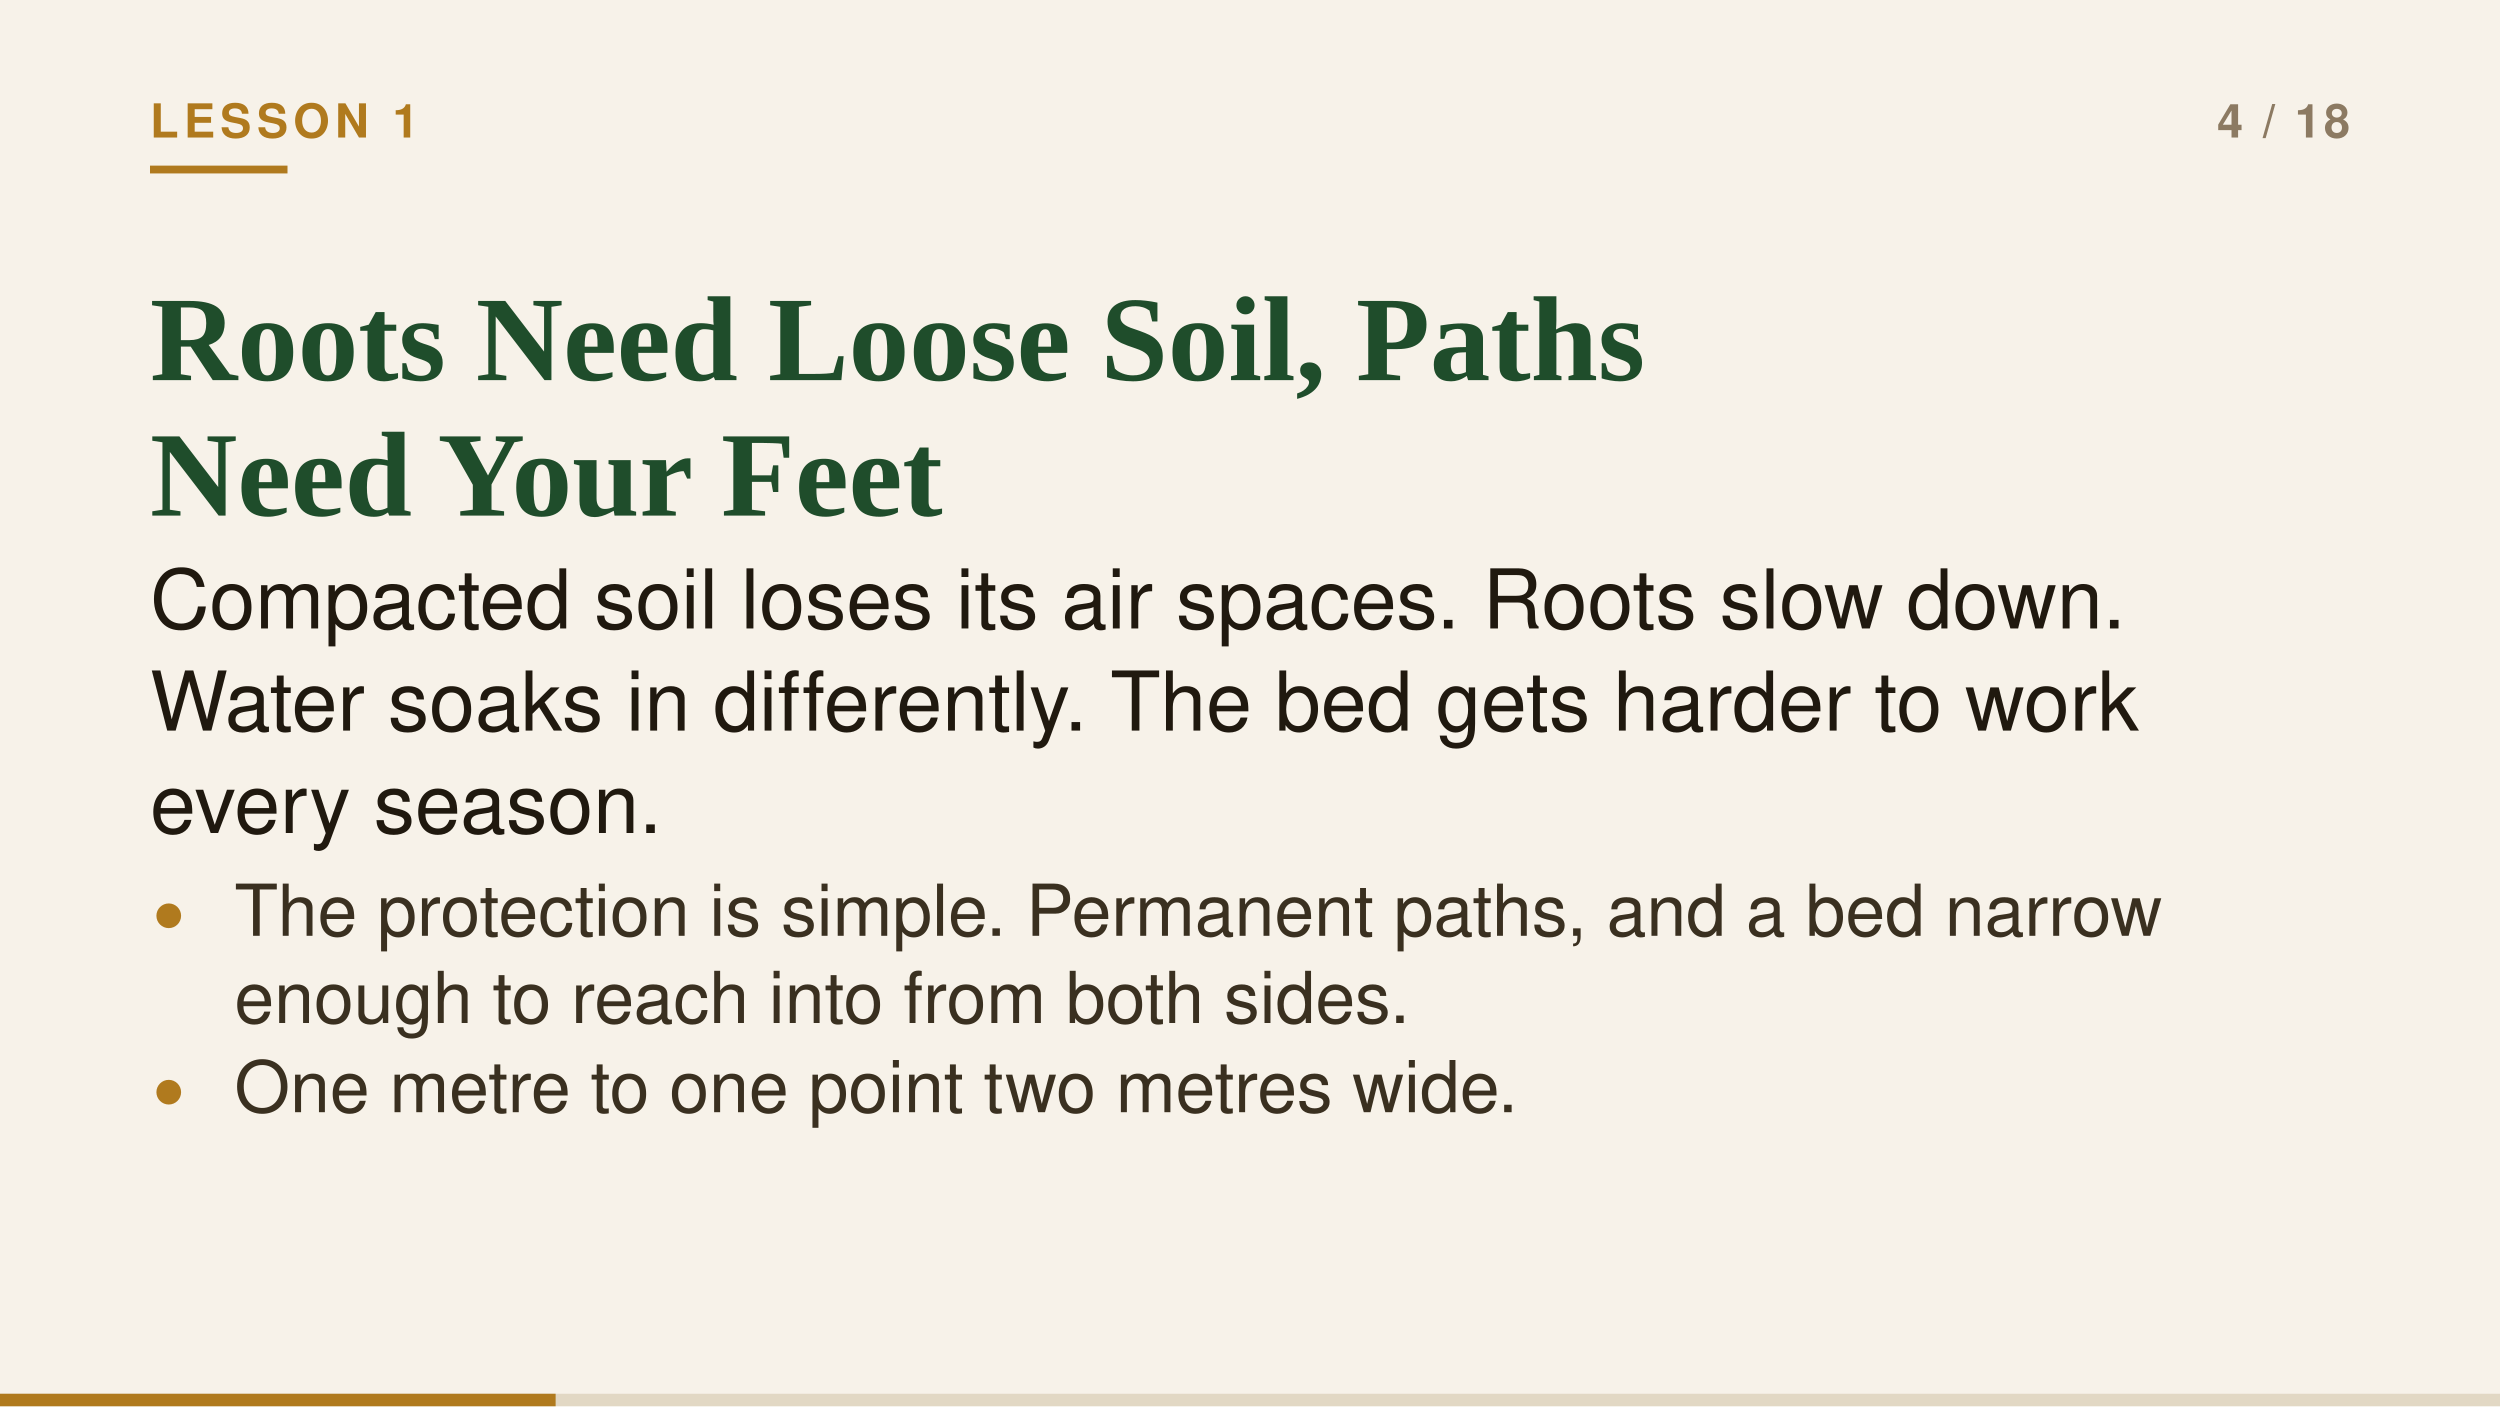
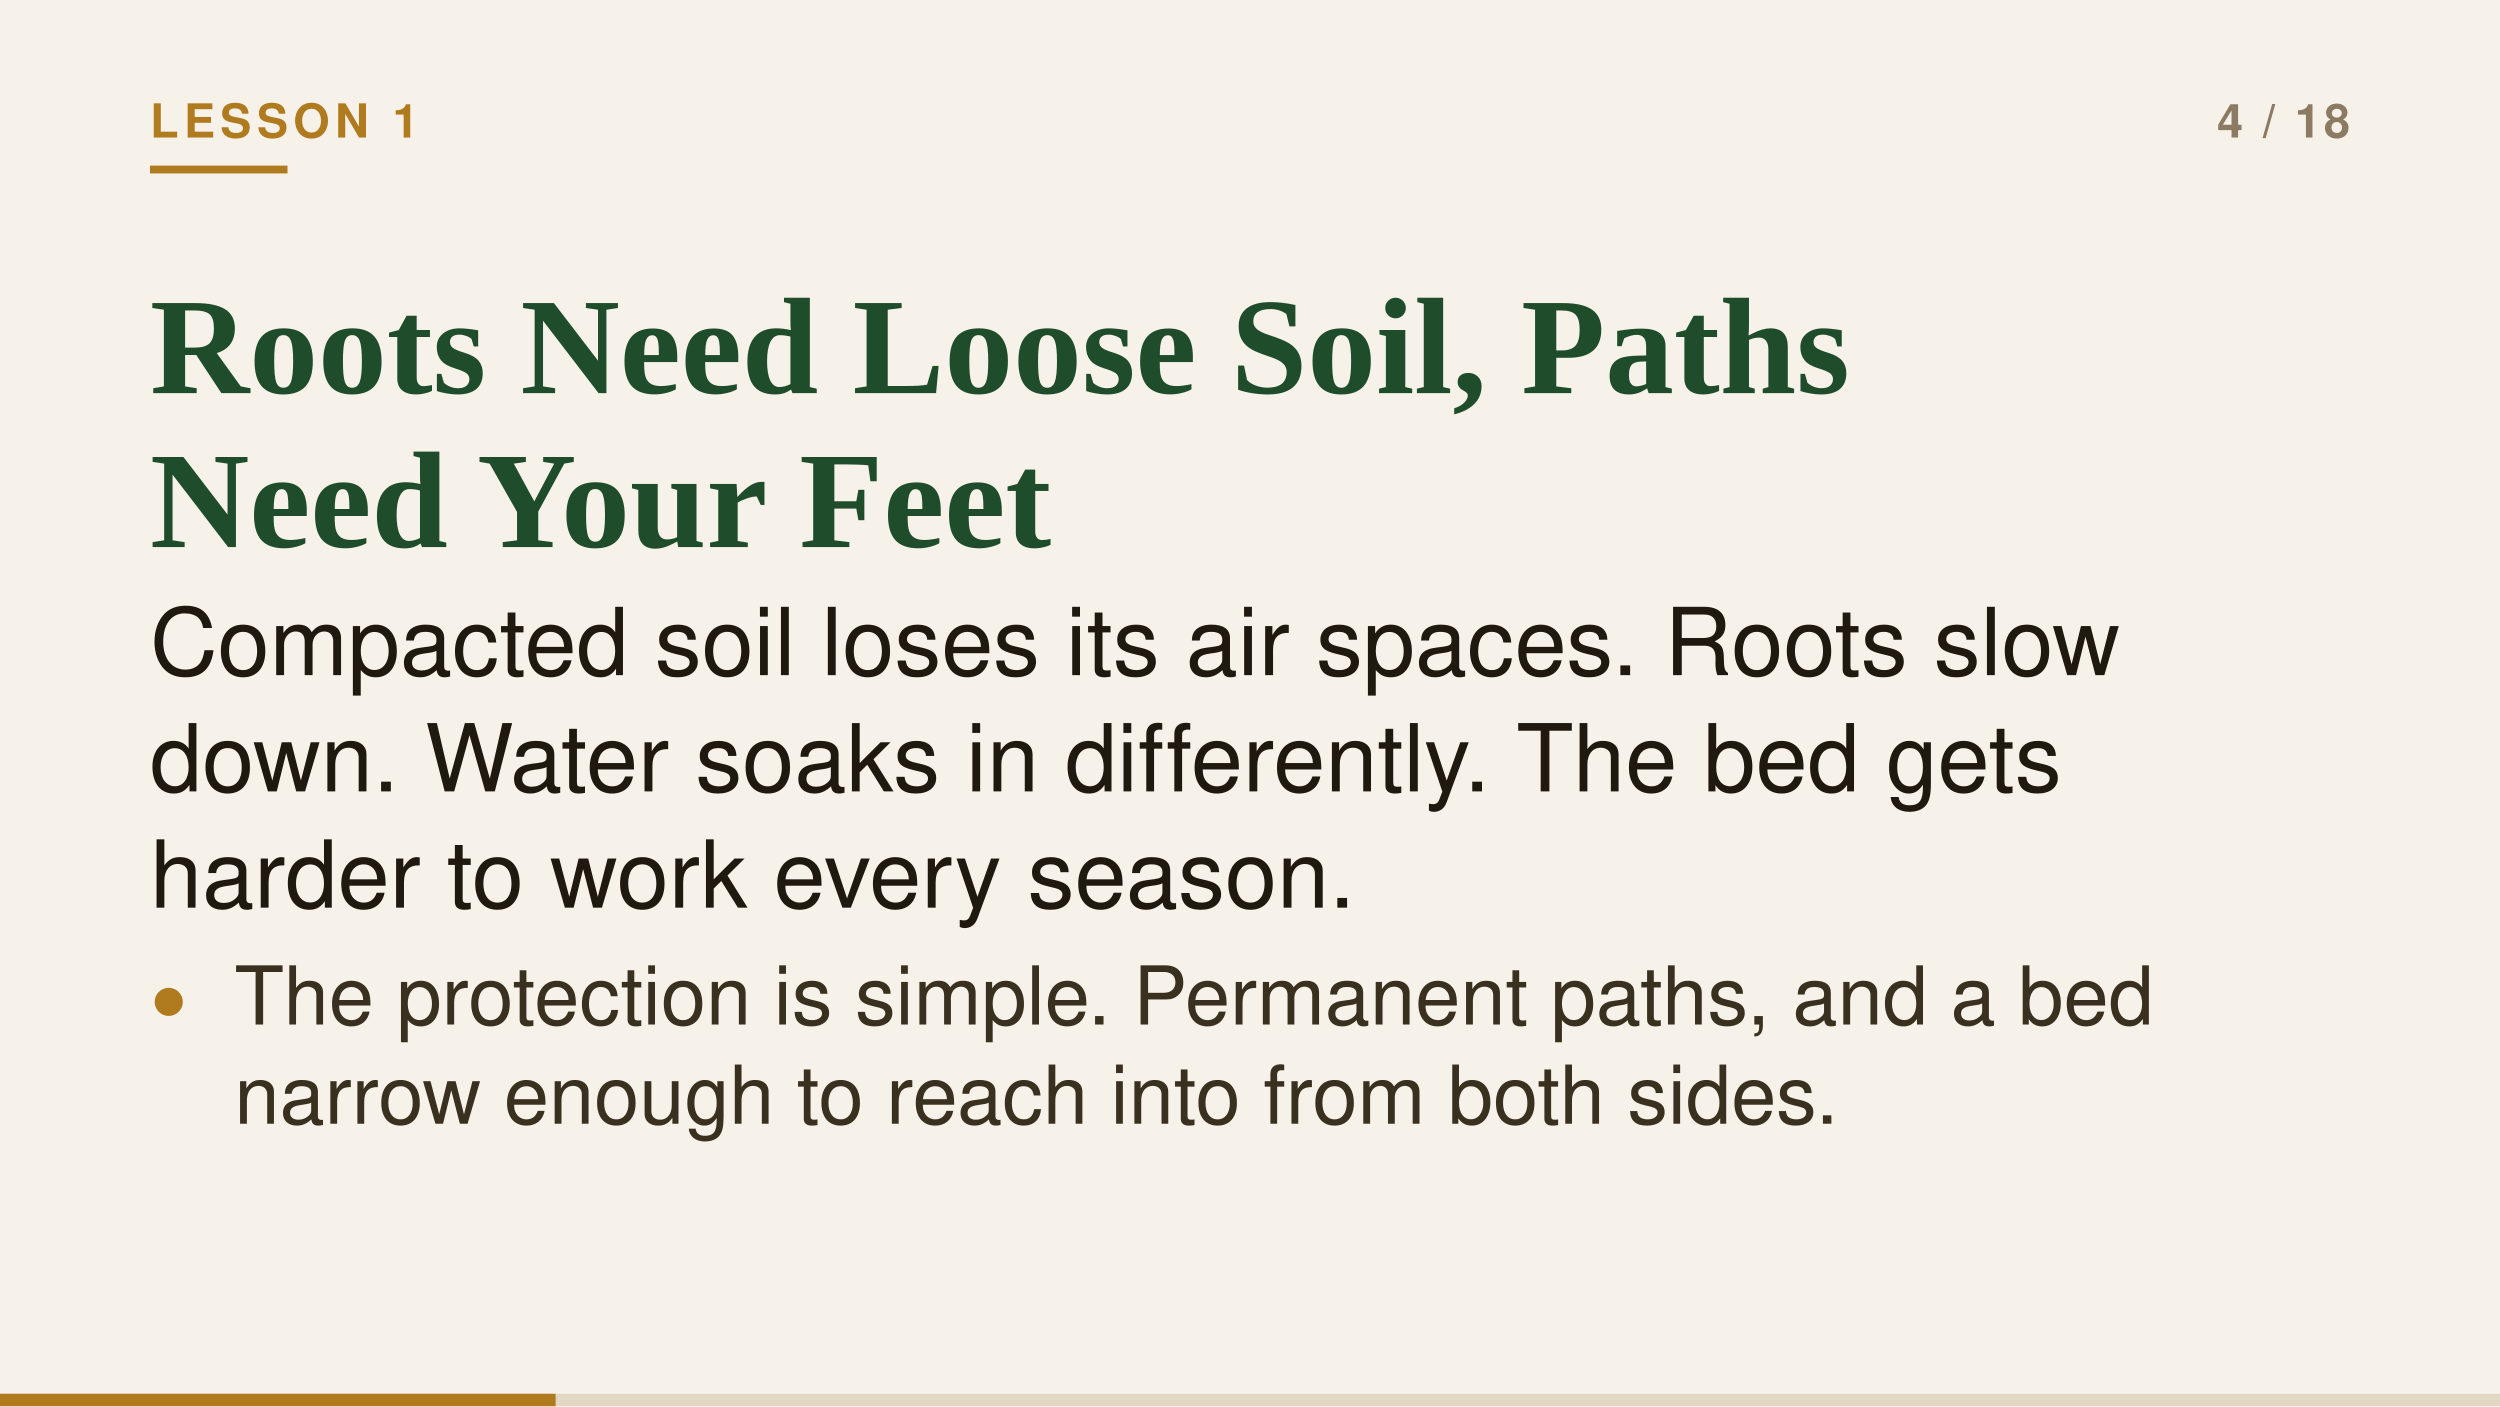
<svg xmlns="http://www.w3.org/2000/svg" viewBox="0 0 1600 900" width="1600" height="900">
  <style>.eye{font:700 30px 'Helvetica Neue',Helvetica,Arial,'Liberation Sans',sans-serif;letter-spacing:3.4px}.num{text-anchor:end;letter-spacing:2px}.hero{font:700 132px Georgia,'Iowan Old Style','Times New Roman',serif}.tag{font:italic 400 58px Georgia,'Iowan Old Style','Times New Roman',serif}.title{font-family:Georgia,'Iowan Old Style','Times New Roman',serif;font-weight:700}.lead{font-family:'Helvetica Neue',Helvetica,Arial,'Liberation Sans',sans-serif;font-weight:400}.point{font-family:'Helvetica Neue',Helvetica,Arial,'Liberation Sans',sans-serif;font-weight:400}.q{font:italic 400 46px Georgia,'Iowan Old Style','Times New Roman',serif}</style>
  <rect width="1600" height="900" fill="#F7F2E9" />
  <text class="eye" font-size="30" x="96" y="88" fill="#B07A1E">LESSON 1</text>
  <text class="eye num" x="1504" y="88" fill="#8C7A62">4 / 18</text>
  <rect x="96" y="106" width="88" height="5" fill="#B07A1E" />
-   <text class="title" font-size="77.4" fill="#1F4D2B">
-     <tspan x="96" y="243.3">Roots Need Loose Soil, Paths</tspan>
-     <tspan x="96" y="330">Need Your Feet</tspan>
+   <text class="title" font-size="88" fill="#1F4D2B">
+     <tspan x="96" y="251.6">Roots Need Loose Soil, Paths</tspan>
+     <tspan x="96" y="350.1">Need Your Feet</tspan>
  </text>
-   <text class="lead" font-size="52.8" fill="#20190F">
-     <tspan x="96" y="402.2">Compacted soil loses its air spaces. Roots slow down.</tspan>
-     <tspan x="96" y="467.6">Water soaks in differently. The bed gets harder to work</tspan>
-     <tspan x="96" y="533.1">every season.</tspan>
+   <text class="lead" font-size="60" fill="#20190F">
+     <tspan x="96" y="432.1">Compacted soil loses its air spaces. Roots slow</tspan>
+     <tspan x="96" y="506.5">down. Water soaks in differently. The bed gets</tspan>
+     <tspan x="96" y="580.9">harder to work every season.</tspan>
  </text>
-   <circle cx="108" cy="586.1" r="7.9" fill="#B07A1E" />
-   <text class="point" font-size="45.8" fill="#3A3020">
-     <tspan x="150" y="598.9">The protection is simple. Permanent paths, and a bed narrow</tspan>
-     <tspan x="150" y="654.7">enough to reach into from both sides.</tspan>
-   </text>
-   <circle cx="108" cy="699" r="7.9" fill="#B07A1E" />
-   <text class="point" font-size="45.8" fill="#3A3020">
-     <tspan x="150" y="711.8">One metre to one point two metres wide.</tspan>
+   <circle cx="108" cy="641.2" r="9" fill="#B07A1E" />
+   <text class="point" font-size="52" fill="#3A3020">
+     <tspan x="150" y="655.7">The protection is simple. Permanent paths, and a bed</tspan>
+     <tspan x="150" y="719.2">narrow enough to reach into from both sides.</tspan>
  </text>
  <rect x="0" y="892" width="1600" height="8" fill="#E2D8C4" />
  <rect x="0" y="892" width="355.6" height="8" fill="#B07A1E" />
</svg>
